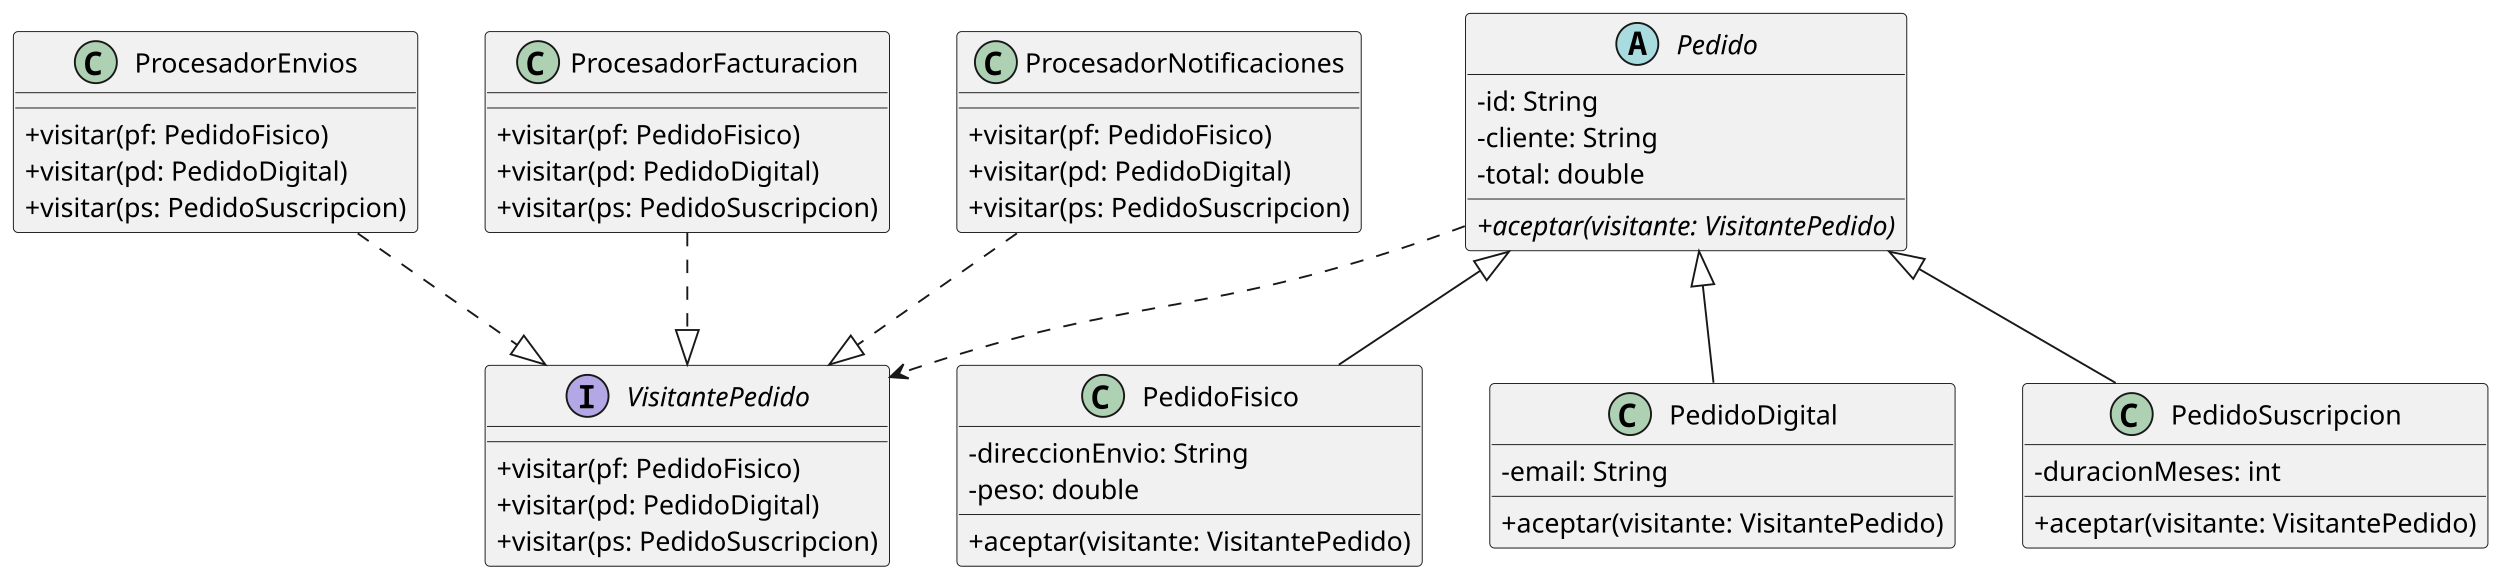
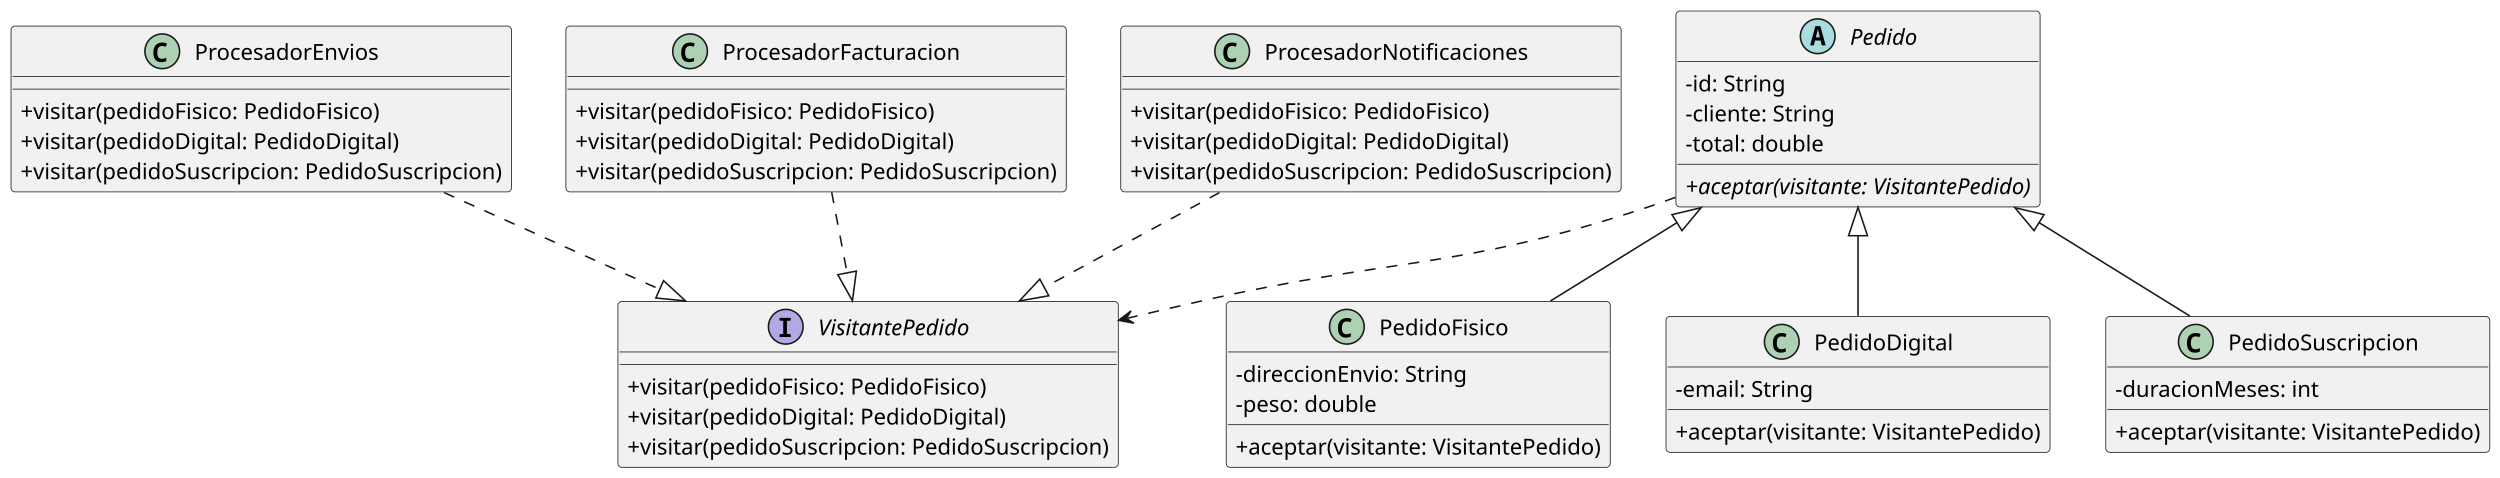
- <svg xmlns="http://www.w3.org/2000/svg" contentStyleType="text/css" data-diagram-type="CLASS" height="303px" preserveAspectRatio="none" style="width:1309px;height:303px;background:#FFFFFF;" version="1.1" viewBox="0 0 1309 303" width="1309px" zoomAndPan="magnify">
+ <svg xmlns="http://www.w3.org/2000/svg" contentStyleType="text/css" data-diagram-type="CLASS" height="303px" preserveAspectRatio="none" style="width:1586px;height:303px;background:#FFFFFF;" version="1.1" viewBox="0 0 1586 303" width="1586px" zoomAndPan="magnify">
  <defs />
  <g>
    <g class="entity" data-qualified-name="VisitantePedido" data-source-line="3" id="ent0002">
-       <rect fill="#F1F1F1" height="105.204" rx="2.5" ry="2.5" style="stroke:#181818;stroke-width:0.5;" width="211.737" x="254" y="191.28" />
-       <ellipse cx="307.634" cy="207.28" fill="#B4A7E5" rx="11" ry="11" style="stroke:#181818;stroke-width:1;" />
-       <path d="M303.665,213.78 L303.665,212.077 L306.024,211.811 L306.024,203.608 L303.665,203.343 L303.665,201.639 L310.806,201.639 L310.806,203.343 L308.384,203.608 L308.384,211.811 L310.806,212.077 L310.806,213.78 L303.665,213.78 Z " fill="#000000" />
-       <text fill="#000000" font-family="sans-serif" font-size="14" font-style="italic" lengthAdjust="spacing" textLength="95.97" x="328.134" y="212.712">VisitantePedido</text>
-       <line style="stroke:#181818;stroke-width:0.5;" x1="255" x2="464.737" y1="223.28" y2="223.28" />
-       <line style="stroke:#181818;stroke-width:0.5;" x1="255" x2="464.737" y1="231.28" y2="231.28" />
-       <text fill="#000000" font-family="sans-serif" font-size="14" lengthAdjust="spacing" textLength="159.011" x="260" y="250.246">+visitar(pf: PedidoFisico)</text>
-       <text fill="#000000" font-family="sans-serif" font-size="14" lengthAdjust="spacing" textLength="168.993" x="260" y="269.314">+visitar(pd: PedidoDigital)</text>
-       <text fill="#000000" font-family="sans-serif" font-size="14" lengthAdjust="spacing" textLength="199.737" x="260" y="288.382">+visitar(ps: PedidoSuscripcion)</text>
+       <rect fill="#F1F1F1" height="105.204" rx="2.5" ry="2.5" style="stroke:#181818;stroke-width:0.5;" width="317.451" x="392" y="191.28" />
+       <ellipse cx="498.491" cy="207.28" fill="#B4A7E5" rx="11" ry="11" style="stroke:#181818;stroke-width:1;" />
+       <path d="M494.522,213.78 L494.522,212.077 L496.881,211.811 L496.881,203.608 L494.522,203.343 L494.522,201.639 L501.663,201.639 L501.663,203.343 L499.241,203.608 L499.241,211.811 L501.663,212.077 L501.663,213.78 L494.522,213.78 Z " fill="#000000" />
+       <text fill="#000000" font-family="sans-serif" font-size="14" font-style="italic" lengthAdjust="spacing" textLength="95.97" x="518.991" y="212.712">VisitantePedido</text>
+       <line style="stroke:#181818;stroke-width:0.5;" x1="393" x2="708.451" y1="223.28" y2="223.28" />
+       <line style="stroke:#181818;stroke-width:0.5;" x1="393" x2="708.451" y1="231.28" y2="231.28" />
+       <text fill="#000000" font-family="sans-serif" font-size="14" lengthAdjust="spacing" textLength="227.779" x="398" y="250.246">+visitar(pedidoFisico: PedidoFisico)</text>
+       <text fill="#000000" font-family="sans-serif" font-size="14" lengthAdjust="spacing" textLength="240.155" x="398" y="269.314">+visitar(pedidoDigital: PedidoDigital)</text>
+       <text fill="#000000" font-family="sans-serif" font-size="14" lengthAdjust="spacing" textLength="305.451" x="398" y="288.382">+visitar(pedidoSuscripcion: PedidoSuscripcion)</text>
    </g>
    <g class="entity" data-qualified-name="Pedido" data-source-line="9" id="ent0003">
-       <rect fill="#F1F1F1" height="124.272" rx="2.5" ry="2.5" style="stroke:#181818;stroke-width:0.5;" width="231.029" x="767.35" y="7" />
-       <ellipse cx="857.3" cy="23" fill="#A9DCDF" rx="11" ry="11" style="stroke:#181818;stroke-width:1;" />
-       <path d="M852.471,28.75 L855.815,16.562 L858.956,16.562 L862.331,28.75 L859.862,28.75 L859.128,25.734 L855.612,25.734 L854.862,28.75 L852.471,28.75 Z M856.878,20.703 L856.128,23.703 L858.643,23.703 L857.925,20.703 Q857.784,20.125 857.659,19.578 Q857.534,19.016 857.393,18.438 Q857.284,19.016 857.143,19.578 Q857.003,20.125 856.878,20.703 Z " fill="#000000" />
-       <text fill="#000000" font-family="sans-serif" font-size="14" font-style="italic" lengthAdjust="spacing" textLength="42.63" x="877.8" y="28.432">Pedido</text>
-       <line style="stroke:#181818;stroke-width:0.5;" x1="768.35" x2="997.379" y1="39" y2="39" />
-       <text fill="#000000" font-family="sans-serif" font-size="14" lengthAdjust="spacing" textLength="63.518" x="773.35" y="57.966">-id: String</text>
-       <text fill="#000000" font-family="sans-serif" font-size="14" lengthAdjust="spacing" textLength="94.738" x="773.35" y="77.034">-cliente: String</text>
-       <text fill="#000000" font-family="sans-serif" font-size="14" lengthAdjust="spacing" textLength="87.794" x="773.35" y="96.102">-total: double</text>
-       <line style="stroke:#181818;stroke-width:0.5;" x1="768.35" x2="997.379" y1="104.204" y2="104.204" />
-       <text fill="#000000" font-family="sans-serif" font-size="14" font-style="italic" lengthAdjust="spacing" textLength="219.029" x="773.35" y="123.17">+aceptar(visitante: VisitantePedido)</text>
+       <rect fill="#F1F1F1" height="124.272" rx="2.5" ry="2.5" style="stroke:#181818;stroke-width:0.5;" width="231.029" x="1063.21" y="7" />
+       <ellipse cx="1153.16" cy="23" fill="#A9DCDF" rx="11" ry="11" style="stroke:#181818;stroke-width:1;" />
+       <path d="M1148.332,28.75 L1151.675,16.562 L1154.816,16.562 L1158.191,28.75 L1155.722,28.75 L1154.988,25.734 L1151.472,25.734 L1150.722,28.75 L1148.332,28.75 Z M1152.738,20.703 L1151.988,23.703 L1154.503,23.703 L1153.785,20.703 Q1153.644,20.125 1153.519,19.578 Q1153.394,19.016 1153.253,18.438 Q1153.144,19.016 1153.003,19.578 Q1152.863,20.125 1152.738,20.703 Z " fill="#000000" />
+       <text fill="#000000" font-family="sans-serif" font-size="14" font-style="italic" lengthAdjust="spacing" textLength="42.63" x="1173.66" y="28.432">Pedido</text>
+       <line style="stroke:#181818;stroke-width:0.5;" x1="1064.21" x2="1293.239" y1="39" y2="39" />
+       <text fill="#000000" font-family="sans-serif" font-size="14" lengthAdjust="spacing" textLength="63.518" x="1069.21" y="57.966">-id: String</text>
+       <text fill="#000000" font-family="sans-serif" font-size="14" lengthAdjust="spacing" textLength="94.738" x="1069.21" y="77.034">-cliente: String</text>
+       <text fill="#000000" font-family="sans-serif" font-size="14" lengthAdjust="spacing" textLength="87.794" x="1069.21" y="96.102">-total: double</text>
+       <line style="stroke:#181818;stroke-width:0.5;" x1="1064.21" x2="1293.239" y1="104.204" y2="104.204" />
+       <text fill="#000000" font-family="sans-serif" font-size="14" font-style="italic" lengthAdjust="spacing" textLength="219.029" x="1069.21" y="123.17">+aceptar(visitante: VisitantePedido)</text>
    </g>
    <g class="entity" data-qualified-name="PedidoFisico" data-source-line="16" id="ent0004">
-       <rect fill="#F1F1F1" height="105.204" rx="2.5" ry="2.5" style="stroke:#181818;stroke-width:0.5;" width="243.629" x="501.05" y="191.28" />
-       <ellipse cx="577.588" cy="207.28" fill="#ADD1B2" rx="11" ry="11" style="stroke:#181818;stroke-width:1;" />
-       <path d="M577.057,214.202 Q575.307,214.202 574.166,213.468 Q573.041,212.718 572.478,211.374 Q571.932,210.014 571.932,208.218 Q571.932,206.186 572.588,204.733 Q573.244,203.28 574.525,202.499 Q575.807,201.718 577.682,201.718 Q578.572,201.718 579.244,201.905 Q579.916,202.077 580.603,202.421 L579.791,204.436 Q579.166,204.124 578.619,203.999 Q578.088,203.874 577.603,203.874 Q576.432,203.874 575.728,204.405 Q575.025,204.936 574.728,205.889 Q574.432,206.843 574.432,208.108 Q574.432,210.124 575.15,211.093 Q575.869,212.046 577.463,212.046 Q578.057,212.046 578.682,211.889 Q579.307,211.733 580.135,211.358 L580.135,213.577 Q579.4,213.889 578.603,214.046 Q577.822,214.202 577.057,214.202 Z " fill="#000000" />
-       <text fill="#000000" font-family="sans-serif" font-size="14" lengthAdjust="spacing" textLength="82.054" x="598.088" y="212.712">PedidoFisico</text>
-       <line style="stroke:#181818;stroke-width:0.5;" x1="502.05" x2="743.679" y1="223.28" y2="223.28" />
-       <text fill="#000000" font-family="sans-serif" font-size="14" lengthAdjust="spacing" textLength="146.999" x="507.05" y="242.246">-direccionEnvio: String</text>
-       <text fill="#000000" font-family="sans-serif" font-size="14" lengthAdjust="spacing" textLength="89.432" x="507.05" y="261.314">-peso: double</text>
-       <line style="stroke:#181818;stroke-width:0.5;" x1="502.05" x2="743.679" y1="269.416" y2="269.416" />
-       <text fill="#000000" font-family="sans-serif" font-size="14" lengthAdjust="spacing" textLength="231.629" x="507.05" y="288.382">+aceptar(visitante: VisitantePedido)</text>
+       <rect fill="#F1F1F1" height="105.204" rx="2.5" ry="2.5" style="stroke:#181818;stroke-width:0.5;" width="243.629" x="777.91" y="191.28" />
+       <ellipse cx="854.448" cy="207.28" fill="#ADD1B2" rx="11" ry="11" style="stroke:#181818;stroke-width:1;" />
+       <path d="M853.917,214.202 Q852.167,214.202 851.026,213.468 Q849.901,212.718 849.338,211.374 Q848.792,210.014 848.792,208.218 Q848.792,206.186 849.448,204.733 Q850.104,203.28 851.385,202.499 Q852.667,201.718 854.542,201.718 Q855.432,201.718 856.104,201.905 Q856.776,202.077 857.463,202.421 L856.651,204.436 Q856.026,204.124 855.479,203.999 Q854.948,203.874 854.463,203.874 Q853.292,203.874 852.588,204.405 Q851.885,204.936 851.588,205.889 Q851.292,206.843 851.292,208.108 Q851.292,210.124 852.01,211.093 Q852.729,212.046 854.323,212.046 Q854.917,212.046 855.542,211.889 Q856.167,211.733 856.995,211.358 L856.995,213.577 Q856.26,213.889 855.463,214.046 Q854.682,214.202 853.917,214.202 Z " fill="#000000" />
+       <text fill="#000000" font-family="sans-serif" font-size="14" lengthAdjust="spacing" textLength="82.054" x="874.948" y="212.712">PedidoFisico</text>
+       <line style="stroke:#181818;stroke-width:0.5;" x1="778.91" x2="1020.539" y1="223.28" y2="223.28" />
+       <text fill="#000000" font-family="sans-serif" font-size="14" lengthAdjust="spacing" textLength="146.999" x="783.91" y="242.246">-direccionEnvio: String</text>
+       <text fill="#000000" font-family="sans-serif" font-size="14" lengthAdjust="spacing" textLength="89.432" x="783.91" y="261.314">-peso: double</text>
+       <line style="stroke:#181818;stroke-width:0.5;" x1="778.91" x2="1020.539" y1="269.416" y2="269.416" />
+       <text fill="#000000" font-family="sans-serif" font-size="14" lengthAdjust="spacing" textLength="231.629" x="783.91" y="288.382">+aceptar(visitante: VisitantePedido)</text>
    </g>
    <g class="entity" data-qualified-name="PedidoDigital" data-source-line="22" id="ent0005">
-       <rect fill="#F1F1F1" height="86.136" rx="2.5" ry="2.5" style="stroke:#181818;stroke-width:0.5;" width="243.629" x="780.05" y="200.81" />
-       <ellipse cx="853.494" cy="216.81" fill="#ADD1B2" rx="11" ry="11" style="stroke:#181818;stroke-width:1;" />
-       <path d="M852.962,223.732 Q851.212,223.732 850.072,222.998 Q848.947,222.248 848.384,220.904 Q847.837,219.544 847.837,217.748 Q847.837,215.716 848.494,214.263 Q849.15,212.81 850.431,212.029 Q851.712,211.248 853.587,211.248 Q854.478,211.248 855.15,211.435 Q855.822,211.607 856.509,211.951 L855.697,213.966 Q855.072,213.654 854.525,213.529 Q853.994,213.404 853.509,213.404 Q852.337,213.404 851.634,213.935 Q850.931,214.466 850.634,215.419 Q850.337,216.373 850.337,217.638 Q850.337,219.654 851.056,220.623 Q851.775,221.576 853.369,221.576 Q853.962,221.576 854.587,221.419 Q855.212,221.263 856.041,220.888 L856.041,223.107 Q855.306,223.419 854.509,223.576 Q853.728,223.732 852.962,223.732 Z " fill="#000000" />
-       <text fill="#000000" font-family="sans-serif" font-size="14" lengthAdjust="spacing" textLength="88.242" x="873.994" y="222.242">PedidoDigital</text>
-       <line style="stroke:#181818;stroke-width:0.5;" x1="781.05" x2="1022.679" y1="232.81" y2="232.81" />
-       <text fill="#000000" font-family="sans-serif" font-size="14" lengthAdjust="spacing" textLength="87.36" x="786.05" y="251.776">-email: String</text>
-       <line style="stroke:#181818;stroke-width:0.5;" x1="781.05" x2="1022.679" y1="259.878" y2="259.878" />
-       <text fill="#000000" font-family="sans-serif" font-size="14" lengthAdjust="spacing" textLength="231.629" x="786.05" y="278.844">+aceptar(visitante: VisitantePedido)</text>
+       <rect fill="#F1F1F1" height="86.136" rx="2.5" ry="2.5" style="stroke:#181818;stroke-width:0.5;" width="243.629" x="1056.91" y="200.81" />
+       <ellipse cx="1130.354" cy="216.81" fill="#ADD1B2" rx="11" ry="11" style="stroke:#181818;stroke-width:1;" />
+       <path d="M1129.822,223.732 Q1128.072,223.732 1126.932,222.998 Q1125.807,222.248 1125.244,220.904 Q1124.697,219.544 1124.697,217.748 Q1124.697,215.716 1125.354,214.263 Q1126.01,212.81 1127.291,212.029 Q1128.572,211.248 1130.447,211.248 Q1131.338,211.248 1132.01,211.435 Q1132.682,211.607 1133.369,211.951 L1132.557,213.966 Q1131.932,213.654 1131.385,213.529 Q1130.854,213.404 1130.369,213.404 Q1129.197,213.404 1128.494,213.935 Q1127.791,214.466 1127.494,215.419 Q1127.197,216.373 1127.197,217.638 Q1127.197,219.654 1127.916,220.623 Q1128.635,221.576 1130.229,221.576 Q1130.822,221.576 1131.447,221.419 Q1132.072,221.263 1132.901,220.888 L1132.901,223.107 Q1132.166,223.419 1131.369,223.576 Q1130.588,223.732 1129.822,223.732 Z " fill="#000000" />
+       <text fill="#000000" font-family="sans-serif" font-size="14" lengthAdjust="spacing" textLength="88.242" x="1150.854" y="222.242">PedidoDigital</text>
+       <line style="stroke:#181818;stroke-width:0.5;" x1="1057.91" x2="1299.539" y1="232.81" y2="232.81" />
+       <text fill="#000000" font-family="sans-serif" font-size="14" lengthAdjust="spacing" textLength="87.36" x="1062.91" y="251.776">-email: String</text>
+       <line style="stroke:#181818;stroke-width:0.5;" x1="1057.91" x2="1299.539" y1="259.878" y2="259.878" />
+       <text fill="#000000" font-family="sans-serif" font-size="14" lengthAdjust="spacing" textLength="231.629" x="1062.91" y="278.844">+aceptar(visitante: VisitantePedido)</text>
    </g>
    <g class="entity" data-qualified-name="PedidoSuscripcion" data-source-line="27" id="ent0006">
-       <rect fill="#F1F1F1" height="86.136" rx="2.5" ry="2.5" style="stroke:#181818;stroke-width:0.5;" width="243.629" x="1059.05" y="200.81" />
-       <ellipse cx="1116.17" cy="216.81" fill="#ADD1B2" rx="11" ry="11" style="stroke:#181818;stroke-width:1;" />
-       <path d="M1115.639,223.732 Q1113.889,223.732 1112.748,222.998 Q1111.623,222.248 1111.06,220.904 Q1110.514,219.544 1110.514,217.748 Q1110.514,215.716 1111.17,214.263 Q1111.826,212.81 1113.107,212.029 Q1114.389,211.248 1116.264,211.248 Q1117.154,211.248 1117.826,211.435 Q1118.498,211.607 1119.185,211.951 L1118.373,213.966 Q1117.748,213.654 1117.201,213.529 Q1116.67,213.404 1116.185,213.404 Q1115.014,213.404 1114.31,213.935 Q1113.607,214.466 1113.31,215.419 Q1113.014,216.373 1113.014,217.638 Q1113.014,219.654 1113.732,220.623 Q1114.451,221.576 1116.045,221.576 Q1116.639,221.576 1117.264,221.419 Q1117.889,221.263 1118.717,220.888 L1118.717,223.107 Q1117.982,223.419 1117.185,223.576 Q1116.404,223.732 1115.639,223.732 Z " fill="#000000" />
-       <text fill="#000000" font-family="sans-serif" font-size="14" lengthAdjust="spacing" textLength="120.889" x="1136.67" y="222.242">PedidoSuscripcion</text>
-       <line style="stroke:#181818;stroke-width:0.5;" x1="1060.05" x2="1301.679" y1="232.81" y2="232.81" />
-       <text fill="#000000" font-family="sans-serif" font-size="14" lengthAdjust="spacing" textLength="129.471" x="1065.05" y="251.776">-duracionMeses: int</text>
-       <line style="stroke:#181818;stroke-width:0.5;" x1="1060.05" x2="1301.679" y1="259.878" y2="259.878" />
-       <text fill="#000000" font-family="sans-serif" font-size="14" lengthAdjust="spacing" textLength="231.629" x="1065.05" y="278.844">+aceptar(visitante: VisitantePedido)</text>
+       <rect fill="#F1F1F1" height="86.136" rx="2.5" ry="2.5" style="stroke:#181818;stroke-width:0.5;" width="243.629" x="1335.91" y="200.81" />
+       <ellipse cx="1393.03" cy="216.81" fill="#ADD1B2" rx="11" ry="11" style="stroke:#181818;stroke-width:1;" />
+       <path d="M1392.498,223.732 Q1390.748,223.732 1389.608,222.998 Q1388.483,222.248 1387.92,220.904 Q1387.373,219.544 1387.373,217.748 Q1387.373,215.716 1388.03,214.263 Q1388.686,212.81 1389.967,212.029 Q1391.248,211.248 1393.123,211.248 Q1394.014,211.248 1394.686,211.435 Q1395.358,211.607 1396.045,211.951 L1395.233,213.966 Q1394.608,213.654 1394.061,213.529 Q1393.53,213.404 1393.045,213.404 Q1391.873,213.404 1391.17,213.935 Q1390.467,214.466 1390.17,215.419 Q1389.873,216.373 1389.873,217.638 Q1389.873,219.654 1390.592,220.623 Q1391.311,221.576 1392.905,221.576 Q1393.498,221.576 1394.123,221.419 Q1394.748,221.263 1395.577,220.888 L1395.577,223.107 Q1394.842,223.419 1394.045,223.576 Q1393.264,223.732 1392.498,223.732 Z " fill="#000000" />
+       <text fill="#000000" font-family="sans-serif" font-size="14" lengthAdjust="spacing" textLength="120.889" x="1413.53" y="222.242">PedidoSuscripcion</text>
+       <line style="stroke:#181818;stroke-width:0.5;" x1="1336.91" x2="1578.539" y1="232.81" y2="232.81" />
+       <text fill="#000000" font-family="sans-serif" font-size="14" lengthAdjust="spacing" textLength="129.471" x="1341.91" y="251.776">-duracionMeses: int</text>
+       <line style="stroke:#181818;stroke-width:0.5;" x1="1336.91" x2="1578.539" y1="259.878" y2="259.878" />
+       <text fill="#000000" font-family="sans-serif" font-size="14" lengthAdjust="spacing" textLength="231.629" x="1341.91" y="278.844">+aceptar(visitante: VisitantePedido)</text>
    </g>
    <g class="entity" data-qualified-name="ProcesadorEnvios" data-source-line="32" id="ent0007">
-       <rect fill="#F1F1F1" height="105.204" rx="2.5" ry="2.5" style="stroke:#181818;stroke-width:0.5;" width="211.737" x="7" y="16.54" />
-       <ellipse cx="50.189" cy="32.54" fill="#ADD1B2" rx="11" ry="11" style="stroke:#181818;stroke-width:1;" />
-       <path d="M49.657,39.462 Q47.907,39.462 46.767,38.727 Q45.642,37.977 45.079,36.634 Q44.532,35.274 44.532,33.477 Q44.532,31.446 45.189,29.993 Q45.845,28.54 47.126,27.759 Q48.407,26.977 50.282,26.977 Q51.173,26.977 51.845,27.165 Q52.517,27.337 53.204,27.681 L52.392,29.696 Q51.767,29.384 51.22,29.259 Q50.689,29.134 50.204,29.134 Q49.032,29.134 48.329,29.665 Q47.626,30.196 47.329,31.149 Q47.032,32.102 47.032,33.368 Q47.032,35.384 47.751,36.352 Q48.47,37.306 50.064,37.306 Q50.657,37.306 51.282,37.149 Q51.907,36.993 52.736,36.618 L52.736,38.837 Q52.001,39.149 51.204,39.306 Q50.423,39.462 49.657,39.462 Z " fill="#000000" />
-       <text fill="#000000" font-family="sans-serif" font-size="14" lengthAdjust="spacing" textLength="117.096" x="70.453" y="37.972">ProcesadorEnvios</text>
-       <line style="stroke:#181818;stroke-width:0.5;" x1="8" x2="217.737" y1="48.54" y2="48.54" />
-       <line style="stroke:#181818;stroke-width:0.5;" x1="8" x2="217.737" y1="56.54" y2="56.54" />
-       <text fill="#000000" font-family="sans-serif" font-size="14" lengthAdjust="spacing" textLength="159.011" x="13" y="75.506">+visitar(pf: PedidoFisico)</text>
-       <text fill="#000000" font-family="sans-serif" font-size="14" lengthAdjust="spacing" textLength="168.993" x="13" y="94.574">+visitar(pd: PedidoDigital)</text>
-       <text fill="#000000" font-family="sans-serif" font-size="14" lengthAdjust="spacing" textLength="199.737" x="13" y="113.642">+visitar(ps: PedidoSuscripcion)</text>
+       <rect fill="#F1F1F1" height="105.204" rx="2.5" ry="2.5" style="stroke:#181818;stroke-width:0.5;" width="317.451" x="7" y="16.54" />
+       <ellipse cx="102.928" cy="32.54" fill="#ADD1B2" rx="11" ry="11" style="stroke:#181818;stroke-width:1;" />
+       <path d="M102.396,39.462 Q100.646,39.462 99.506,38.727 Q98.381,37.977 97.818,36.634 Q97.271,35.274 97.271,33.477 Q97.271,31.446 97.928,29.993 Q98.584,28.54 99.865,27.759 Q101.146,26.977 103.021,26.977 Q103.912,26.977 104.584,27.165 Q105.256,27.337 105.943,27.681 L105.131,29.696 Q104.506,29.384 103.959,29.259 Q103.428,29.134 102.943,29.134 Q101.771,29.134 101.068,29.665 Q100.365,30.196 100.068,31.149 Q99.771,32.102 99.771,33.368 Q99.771,35.384 100.49,36.352 Q101.209,37.306 102.803,37.306 Q103.396,37.306 104.021,37.149 Q104.646,36.993 105.475,36.618 L105.475,38.837 Q104.74,39.149 103.943,39.306 Q103.162,39.462 102.396,39.462 Z " fill="#000000" />
+       <text fill="#000000" font-family="sans-serif" font-size="14" lengthAdjust="spacing" textLength="117.096" x="123.428" y="37.972">ProcesadorEnvios</text>
+       <line style="stroke:#181818;stroke-width:0.5;" x1="8" x2="323.451" y1="48.54" y2="48.54" />
+       <line style="stroke:#181818;stroke-width:0.5;" x1="8" x2="323.451" y1="56.54" y2="56.54" />
+       <text fill="#000000" font-family="sans-serif" font-size="14" lengthAdjust="spacing" textLength="227.779" x="13" y="75.506">+visitar(pedidoFisico: PedidoFisico)</text>
+       <text fill="#000000" font-family="sans-serif" font-size="14" lengthAdjust="spacing" textLength="240.155" x="13" y="94.574">+visitar(pedidoDigital: PedidoDigital)</text>
+       <text fill="#000000" font-family="sans-serif" font-size="14" lengthAdjust="spacing" textLength="305.451" x="13" y="113.642">+visitar(pedidoSuscripcion: PedidoSuscripcion)</text>
    </g>
    <g class="entity" data-qualified-name="ProcesadorFacturacion" data-source-line="38" id="ent0008">
-       <rect fill="#F1F1F1" height="105.204" rx="2.5" ry="2.5" style="stroke:#181818;stroke-width:0.5;" width="211.737" x="254" y="16.54" />
-       <ellipse cx="281.754" cy="32.54" fill="#ADD1B2" rx="11" ry="11" style="stroke:#181818;stroke-width:1;" />
-       <path d="M281.223,39.462 Q279.473,39.462 278.332,38.727 Q277.207,37.977 276.644,36.634 Q276.098,35.274 276.098,33.477 Q276.098,31.446 276.754,29.993 Q277.41,28.54 278.691,27.759 Q279.973,26.977 281.848,26.977 Q282.738,26.977 283.41,27.165 Q284.082,27.337 284.769,27.681 L283.957,29.696 Q283.332,29.384 282.785,29.259 Q282.254,29.134 281.769,29.134 Q280.598,29.134 279.894,29.665 Q279.191,30.196 278.894,31.149 Q278.598,32.102 278.598,33.368 Q278.598,35.384 279.316,36.352 Q280.035,37.306 281.629,37.306 Q282.223,37.306 282.848,37.149 Q283.473,36.993 284.301,36.618 L284.301,38.837 Q283.566,39.149 282.769,39.306 Q281.988,39.462 281.223,39.462 Z " fill="#000000" />
-       <text fill="#000000" font-family="sans-serif" font-size="14" lengthAdjust="spacing" textLength="151.395" x="298.588" y="37.972">ProcesadorFacturacion</text>
-       <line style="stroke:#181818;stroke-width:0.5;" x1="255" x2="464.737" y1="48.54" y2="48.54" />
-       <line style="stroke:#181818;stroke-width:0.5;" x1="255" x2="464.737" y1="56.54" y2="56.54" />
-       <text fill="#000000" font-family="sans-serif" font-size="14" lengthAdjust="spacing" textLength="159.011" x="260" y="75.506">+visitar(pf: PedidoFisico)</text>
-       <text fill="#000000" font-family="sans-serif" font-size="14" lengthAdjust="spacing" textLength="168.993" x="260" y="94.574">+visitar(pd: PedidoDigital)</text>
-       <text fill="#000000" font-family="sans-serif" font-size="14" lengthAdjust="spacing" textLength="199.737" x="260" y="113.642">+visitar(ps: PedidoSuscripcion)</text>
+       <rect fill="#F1F1F1" height="105.204" rx="2.5" ry="2.5" style="stroke:#181818;stroke-width:0.5;" width="317.451" x="359" y="16.54" />
+       <ellipse cx="437.778" cy="32.54" fill="#ADD1B2" rx="11" ry="11" style="stroke:#181818;stroke-width:1;" />
+       <path d="M437.247,39.462 Q435.497,39.462 434.356,38.727 Q433.231,37.977 432.668,36.634 Q432.122,35.274 432.122,33.477 Q432.122,31.446 432.778,29.993 Q433.434,28.54 434.715,27.759 Q435.997,26.977 437.872,26.977 Q438.762,26.977 439.434,27.165 Q440.106,27.337 440.793,27.681 L439.981,29.696 Q439.356,29.384 438.809,29.259 Q438.278,29.134 437.793,29.134 Q436.622,29.134 435.918,29.665 Q435.215,30.196 434.918,31.149 Q434.622,32.102 434.622,33.368 Q434.622,35.384 435.34,36.352 Q436.059,37.306 437.653,37.306 Q438.247,37.306 438.872,37.149 Q439.497,36.993 440.325,36.618 L440.325,38.837 Q439.59,39.149 438.793,39.306 Q438.012,39.462 437.247,39.462 Z " fill="#000000" />
+       <text fill="#000000" font-family="sans-serif" font-size="14" lengthAdjust="spacing" textLength="151.395" x="458.278" y="37.972">ProcesadorFacturacion</text>
+       <line style="stroke:#181818;stroke-width:0.5;" x1="360" x2="675.451" y1="48.54" y2="48.54" />
+       <line style="stroke:#181818;stroke-width:0.5;" x1="360" x2="675.451" y1="56.54" y2="56.54" />
+       <text fill="#000000" font-family="sans-serif" font-size="14" lengthAdjust="spacing" textLength="227.779" x="365" y="75.506">+visitar(pedidoFisico: PedidoFisico)</text>
+       <text fill="#000000" font-family="sans-serif" font-size="14" lengthAdjust="spacing" textLength="240.155" x="365" y="94.574">+visitar(pedidoDigital: PedidoDigital)</text>
+       <text fill="#000000" font-family="sans-serif" font-size="14" lengthAdjust="spacing" textLength="305.451" x="365" y="113.642">+visitar(pedidoSuscripcion: PedidoSuscripcion)</text>
    </g>
    <g class="entity" data-qualified-name="ProcesadorNotificaciones" data-source-line="44" id="ent0009">
-       <rect fill="#F1F1F1" height="105.204" rx="2.5" ry="2.5" style="stroke:#181818;stroke-width:0.5;" width="211.737" x="501" y="16.54" />
-       <ellipse cx="521.465" cy="32.54" fill="#ADD1B2" rx="11" ry="11" style="stroke:#181818;stroke-width:1;" />
-       <path d="M520.933,39.462 Q519.183,39.462 518.043,38.727 Q516.918,37.977 516.355,36.634 Q515.808,35.274 515.808,33.477 Q515.808,31.446 516.465,29.993 Q517.121,28.54 518.402,27.759 Q519.683,26.977 521.558,26.977 Q522.449,26.977 523.121,27.165 Q523.793,27.337 524.48,27.681 L523.668,29.696 Q523.043,29.384 522.496,29.259 Q521.965,29.134 521.48,29.134 Q520.308,29.134 519.605,29.665 Q518.902,30.196 518.605,31.149 Q518.308,32.102 518.308,33.368 Q518.308,35.384 519.027,36.352 Q519.746,37.306 521.34,37.306 Q521.933,37.306 522.558,37.149 Q523.183,36.993 524.012,36.618 L524.012,38.837 Q523.277,39.149 522.48,39.306 Q521.699,39.462 520.933,39.462 Z " fill="#000000" />
-       <text fill="#000000" font-family="sans-serif" font-size="14" lengthAdjust="spacing" textLength="167.593" x="536.679" y="37.972">ProcesadorNotificaciones</text>
-       <line style="stroke:#181818;stroke-width:0.5;" x1="502" x2="711.737" y1="48.54" y2="48.54" />
-       <line style="stroke:#181818;stroke-width:0.5;" x1="502" x2="711.737" y1="56.54" y2="56.54" />
-       <text fill="#000000" font-family="sans-serif" font-size="14" lengthAdjust="spacing" textLength="159.011" x="507" y="75.506">+visitar(pf: PedidoFisico)</text>
-       <text fill="#000000" font-family="sans-serif" font-size="14" lengthAdjust="spacing" textLength="168.993" x="507" y="94.574">+visitar(pd: PedidoDigital)</text>
-       <text fill="#000000" font-family="sans-serif" font-size="14" lengthAdjust="spacing" textLength="199.737" x="507" y="113.642">+visitar(ps: PedidoSuscripcion)</text>
+       <rect fill="#F1F1F1" height="105.204" rx="2.5" ry="2.5" style="stroke:#181818;stroke-width:0.5;" width="317.451" x="711" y="16.54" />
+       <ellipse cx="781.679" cy="32.54" fill="#ADD1B2" rx="11" ry="11" style="stroke:#181818;stroke-width:1;" />
+       <path d="M781.148,39.462 Q779.398,39.462 778.257,38.727 Q777.132,37.977 776.569,36.634 Q776.023,35.274 776.023,33.477 Q776.023,31.446 776.679,29.993 Q777.335,28.54 778.616,27.759 Q779.898,26.977 781.773,26.977 Q782.663,26.977 783.335,27.165 Q784.007,27.337 784.694,27.681 L783.882,29.696 Q783.257,29.384 782.71,29.259 Q782.179,29.134 781.694,29.134 Q780.523,29.134 779.819,29.665 Q779.116,30.196 778.819,31.149 Q778.523,32.102 778.523,33.368 Q778.523,35.384 779.241,36.352 Q779.96,37.306 781.554,37.306 Q782.148,37.306 782.773,37.149 Q783.398,36.993 784.226,36.618 L784.226,38.837 Q783.491,39.149 782.694,39.306 Q781.913,39.462 781.148,39.462 Z " fill="#000000" />
+       <text fill="#000000" font-family="sans-serif" font-size="14" lengthAdjust="spacing" textLength="167.593" x="802.179" y="37.972">ProcesadorNotificaciones</text>
+       <line style="stroke:#181818;stroke-width:0.5;" x1="712" x2="1027.451" y1="48.54" y2="48.54" />
+       <line style="stroke:#181818;stroke-width:0.5;" x1="712" x2="1027.451" y1="56.54" y2="56.54" />
+       <text fill="#000000" font-family="sans-serif" font-size="14" lengthAdjust="spacing" textLength="227.779" x="717" y="75.506">+visitar(pedidoFisico: PedidoFisico)</text>
+       <text fill="#000000" font-family="sans-serif" font-size="14" lengthAdjust="spacing" textLength="240.155" x="717" y="94.574">+visitar(pedidoDigital: PedidoDigital)</text>
+       <text fill="#000000" font-family="sans-serif" font-size="14" lengthAdjust="spacing" textLength="305.451" x="717" y="113.642">+visitar(pedidoSuscripcion: PedidoSuscripcion)</text>
    </g>
    <g class="link" data-entity-1="ent0003" data-entity-2="ent0004" data-link-type="extension" data-source-line="50" id="lnk10">
-       <path codeLine="50" d="M775.109,141.733 C745.949,161.113 729.04,172.34 700.99,190.97" fill="none" id="Pedido-backto-PedidoFisico" style="stroke:#181818;stroke-width:1;" />
-       <polygon fill="none" points="790.1,131.77,771.788,136.736,778.43,146.73,790.1,131.77" style="stroke:#181818;stroke-width:1;" />
+       <path codeLine="50" d="M1063.876,141.246 C1032.576,160.626 1013.65,172.34 983.56,190.97" fill="none" id="Pedido-backto-PedidoFisico" style="stroke:#181818;stroke-width:1;" />
+       <polygon fill="none" points="1079.18,131.77,1060.717,136.144,1067.035,146.347,1079.18,131.77" style="stroke:#181818;stroke-width:1;" />
    </g>
    <g class="link" data-entity-1="ent0003" data-entity-2="ent0005" data-link-type="extension" data-source-line="51" id="lnk11">
-       <path codeLine="51" d="M891.591,149.422 C894.101,172.212 894.91,179.64 897.19,200.38" fill="none" id="Pedido-backto-PedidoDigital" style="stroke:#181818;stroke-width:1;" />
-       <polygon fill="none" points="889.62,131.53,885.627,150.079,897.554,148.765,889.62,131.53" style="stroke:#181818;stroke-width:1;" />
+       <path codeLine="51" d="M1178.73,149.53 C1178.73,172.32 1178.73,179.64 1178.73,200.38" fill="none" id="Pedido-backto-PedidoDigital" style="stroke:#181818;stroke-width:1;" />
+       <polygon fill="none" points="1178.73,131.53,1172.73,149.53,1184.73,149.53,1178.73,131.53" style="stroke:#181818;stroke-width:1;" />
    </g>
    <g class="link" data-entity-1="ent0003" data-entity-2="ent0006" data-link-type="extension" data-source-line="52" id="lnk12">
-       <path codeLine="52" d="M1004.763,140.797 C1044.043,163.567 1072.07,179.81 1107.76,200.5" fill="none" id="Pedido-backto-PedidoSuscripcion" style="stroke:#181818;stroke-width:1;" />
-       <polygon fill="none" points="989.19,131.77,1001.754,145.988,1007.772,135.606,989.19,131.77" style="stroke:#181818;stroke-width:1;" />
+       <path codeLine="52" d="M1293.574,141.245 C1330.354,164.015 1355.87,179.81 1389.27,200.5" fill="none" id="Pedido-backto-PedidoSuscripcion" style="stroke:#181818;stroke-width:1;" />
+       <polygon fill="none" points="1278.27,131.77,1290.416,146.346,1296.733,136.143,1278.27,131.77" style="stroke:#181818;stroke-width:1;" />
    </g>
    <g class="link" data-entity-1="ent0007" data-entity-2="ent0002" data-link-type="extension" data-source-line="54" id="lnk13">
-       <path codeLine="54" d="M187.31,122.2 C218.42,143.96 239.739,158.865 270.829,180.605" fill="none" id="ProcesadorEnvios-to-VisitantePedido" style="stroke:#181818;stroke-width:1;stroke-dasharray:7,7;" />
-       <polygon fill="none" points="285.58,190.92,274.267,175.688,267.39,185.522,285.58,190.92" style="stroke:#181818;stroke-width:1;" />
+       <path codeLine="54" d="M281.76,122.2 C330.25,143.96 370.047,161.812 418.507,183.552" fill="none" id="ProcesadorEnvios-to-VisitantePedido" style="stroke:#181818;stroke-width:1;stroke-dasharray:7,7;" />
+       <polygon fill="none" points="434.93,190.92,420.963,178.078,416.051,189.027,434.93,190.92" style="stroke:#181818;stroke-width:1;" />
    </g>
    <g class="link" data-entity-1="ent0008" data-entity-2="ent0002" data-link-type="extension" data-source-line="55" id="lnk14">
-       <path codeLine="55" d="M359.87,121.97 C359.87,143.73 359.87,151 359.87,172.79" fill="none" id="ProcesadorFacturacion-to-VisitantePedido" style="stroke:#181818;stroke-width:1;stroke-dasharray:7,7;" />
-       <polygon fill="none" points="359.87,190.79,365.87,172.79,353.87,172.79,359.87,190.79" style="stroke:#181818;stroke-width:1;" />
+       <path codeLine="55" d="M527.63,121.97 C531.78,143.73 533.235,151.319 537.394,173.109" fill="none" id="ProcesadorFacturacion-to-VisitantePedido" style="stroke:#181818;stroke-width:1;stroke-dasharray:7,7;" />
+       <polygon fill="none" points="540.77,190.79,543.288,171.984,531.501,174.234,540.77,190.79" style="stroke:#181818;stroke-width:1;" />
    </g>
    <g class="link" data-entity-1="ent0009" data-entity-2="ent0002" data-link-type="extension" data-source-line="56" id="lnk15">
-       <path codeLine="56" d="M532.43,122.2 C501.32,143.96 480.001,158.865 448.911,180.605" fill="none" id="ProcesadorNotificaciones-to-VisitantePedido" style="stroke:#181818;stroke-width:1;stroke-dasharray:7,7;" />
-       <polygon fill="none" points="434.16,190.92,452.35,185.522,445.473,175.688,434.16,190.92" style="stroke:#181818;stroke-width:1;" />
+       <path codeLine="56" d="M773.58,122.2 C733.41,143.96 702.659,160.611 662.5,182.351" fill="none" id="ProcesadorNotificaciones-to-VisitantePedido" style="stroke:#181818;stroke-width:1;stroke-dasharray:7,7;" />
+       <polygon fill="none" points="646.67,190.92,665.356,187.627,659.643,177.075,646.67,190.92" style="stroke:#181818;stroke-width:1;" />
    </g>
    <g class="link" data-entity-1="ent0003" data-entity-2="ent0002" data-link-type="dependency" data-source-line="58" id="lnk16">
-       <path codeLine="58" d="M766.96,118.43 C754.52,123.02 741.99,127.4 729.87,131.28 C622.68,165.57 590.81,156.22 483.87,191.28 C478,193.2 477.65,193.234 471.64,195.414" fill="none" id="Pedido-to-VisitantePedido" style="stroke:#181818;stroke-width:1;stroke-dasharray:7,7;" />
-       <polygon fill="#181818" points="466,197.46,475.825,198.151,470.7,195.755,473.097,190.631,466,197.46" style="stroke:#181818;stroke-width:1;" />
+       <path codeLine="58" d="M1062.91,125.19 C1057.15,127.36 1051.4,129.4 1045.73,131.28 C922.82,171.89 886.93,162.49 760.73,191.28 C744.16,195.05 732.726,197.715 715.526,201.826" fill="none" id="Pedido-to-VisitantePedido" style="stroke:#181818;stroke-width:1;stroke-dasharray:7,7;" />
+       <polygon fill="#181818" points="709.69,203.22,719.373,205.019,714.553,202.058,717.514,197.238,709.69,203.22" style="stroke:#181818;stroke-width:1;" />
    </g>
  </g>
</svg>
